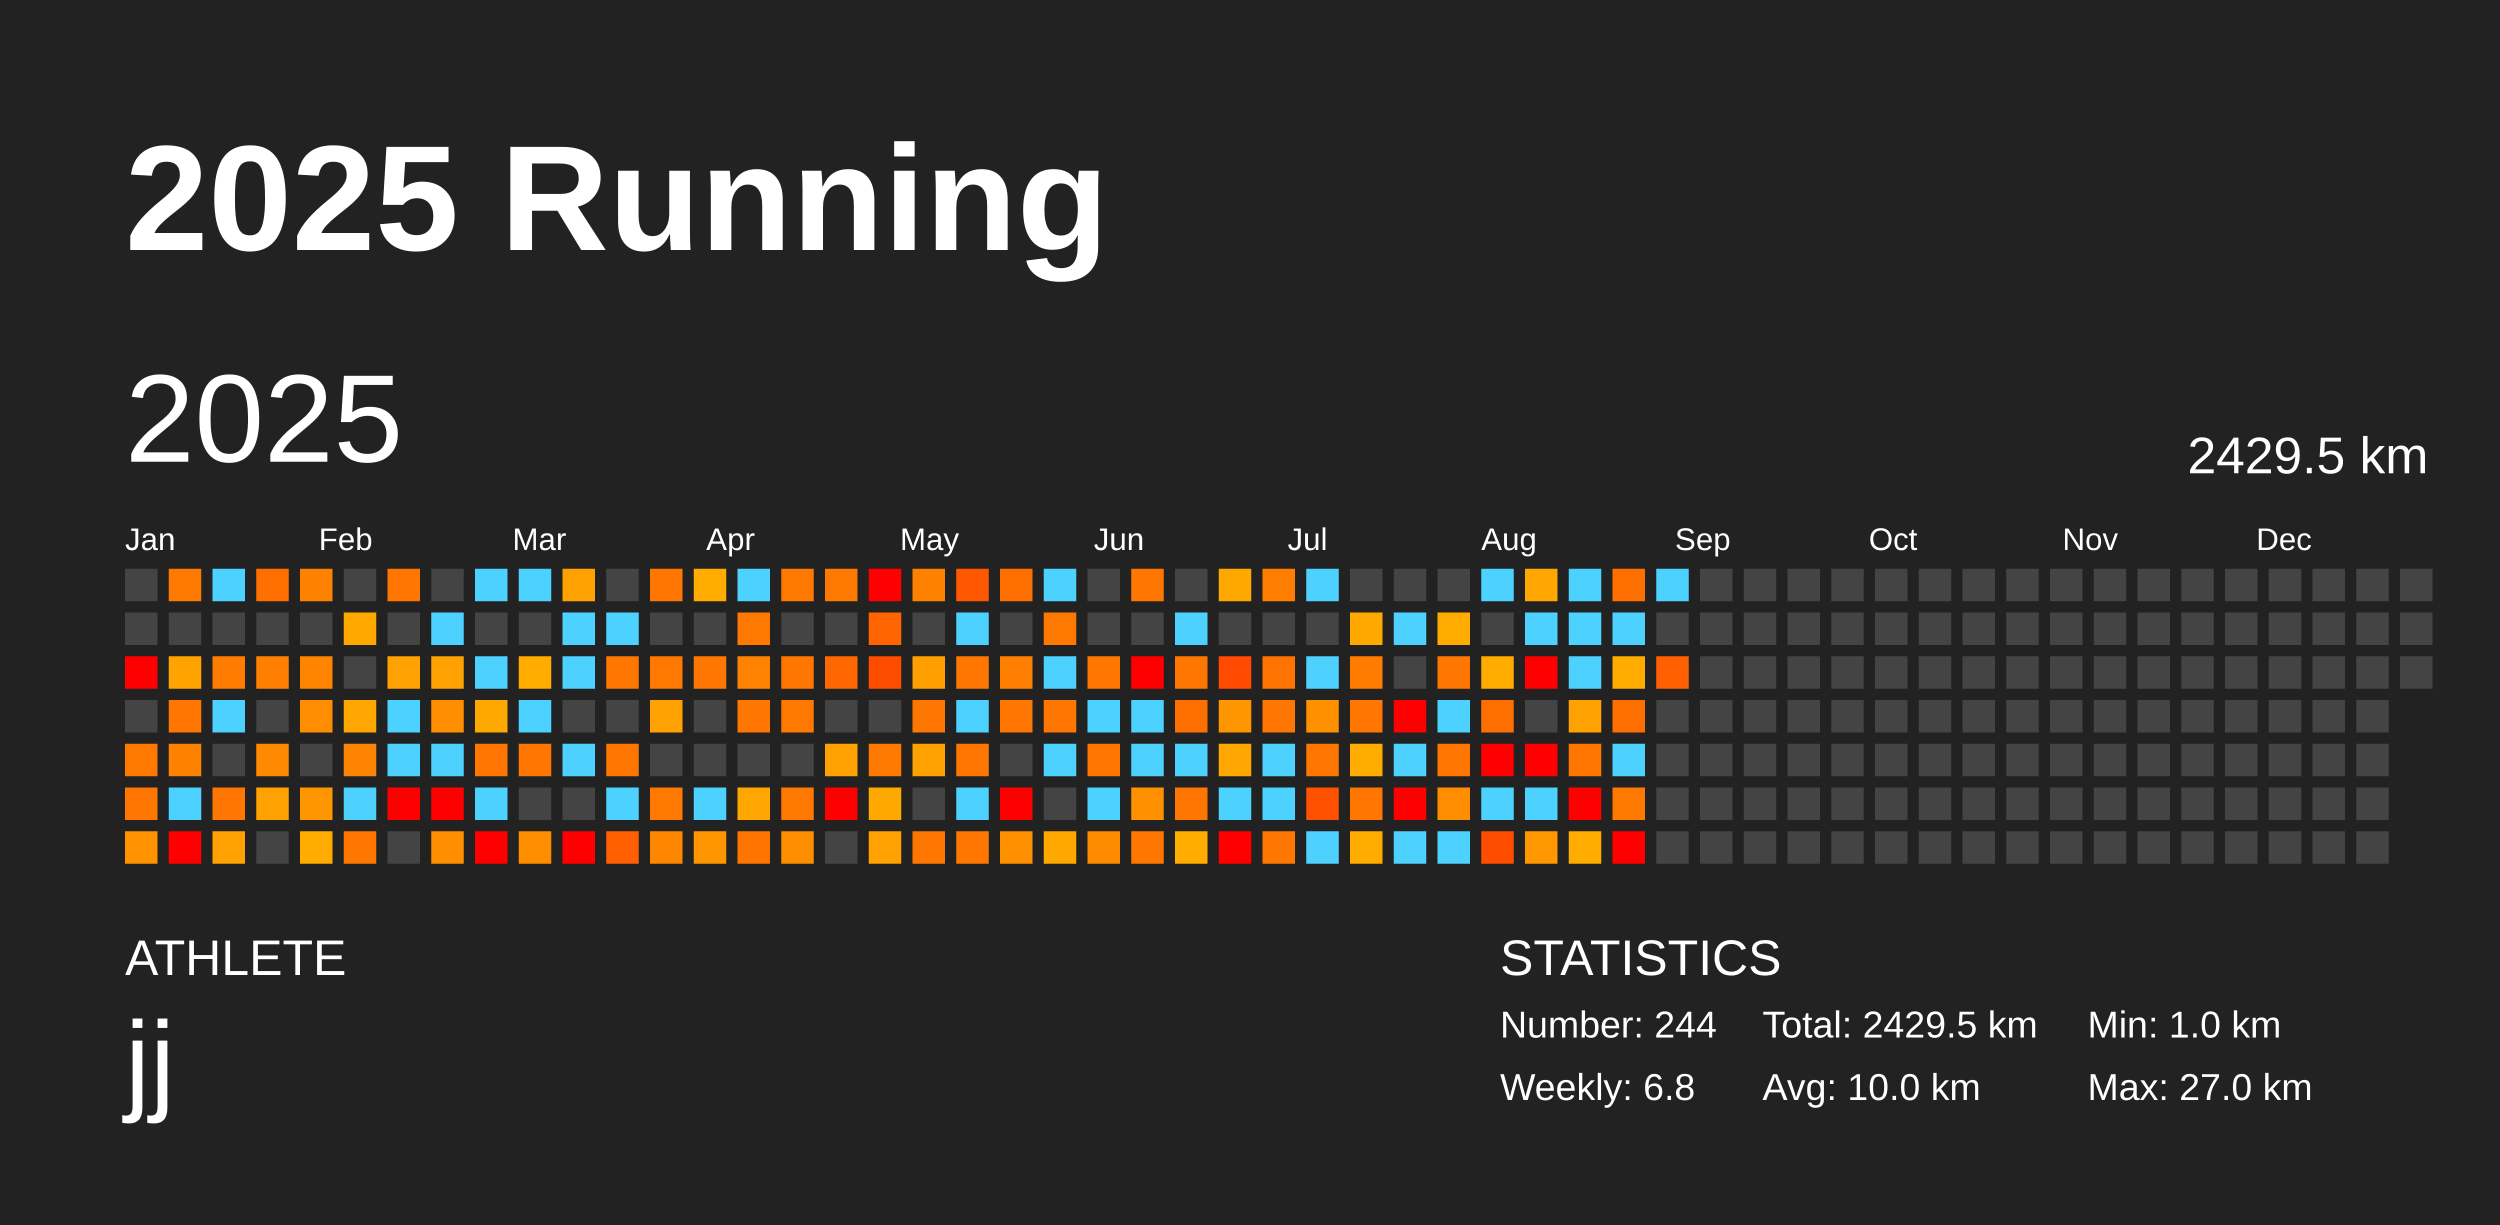
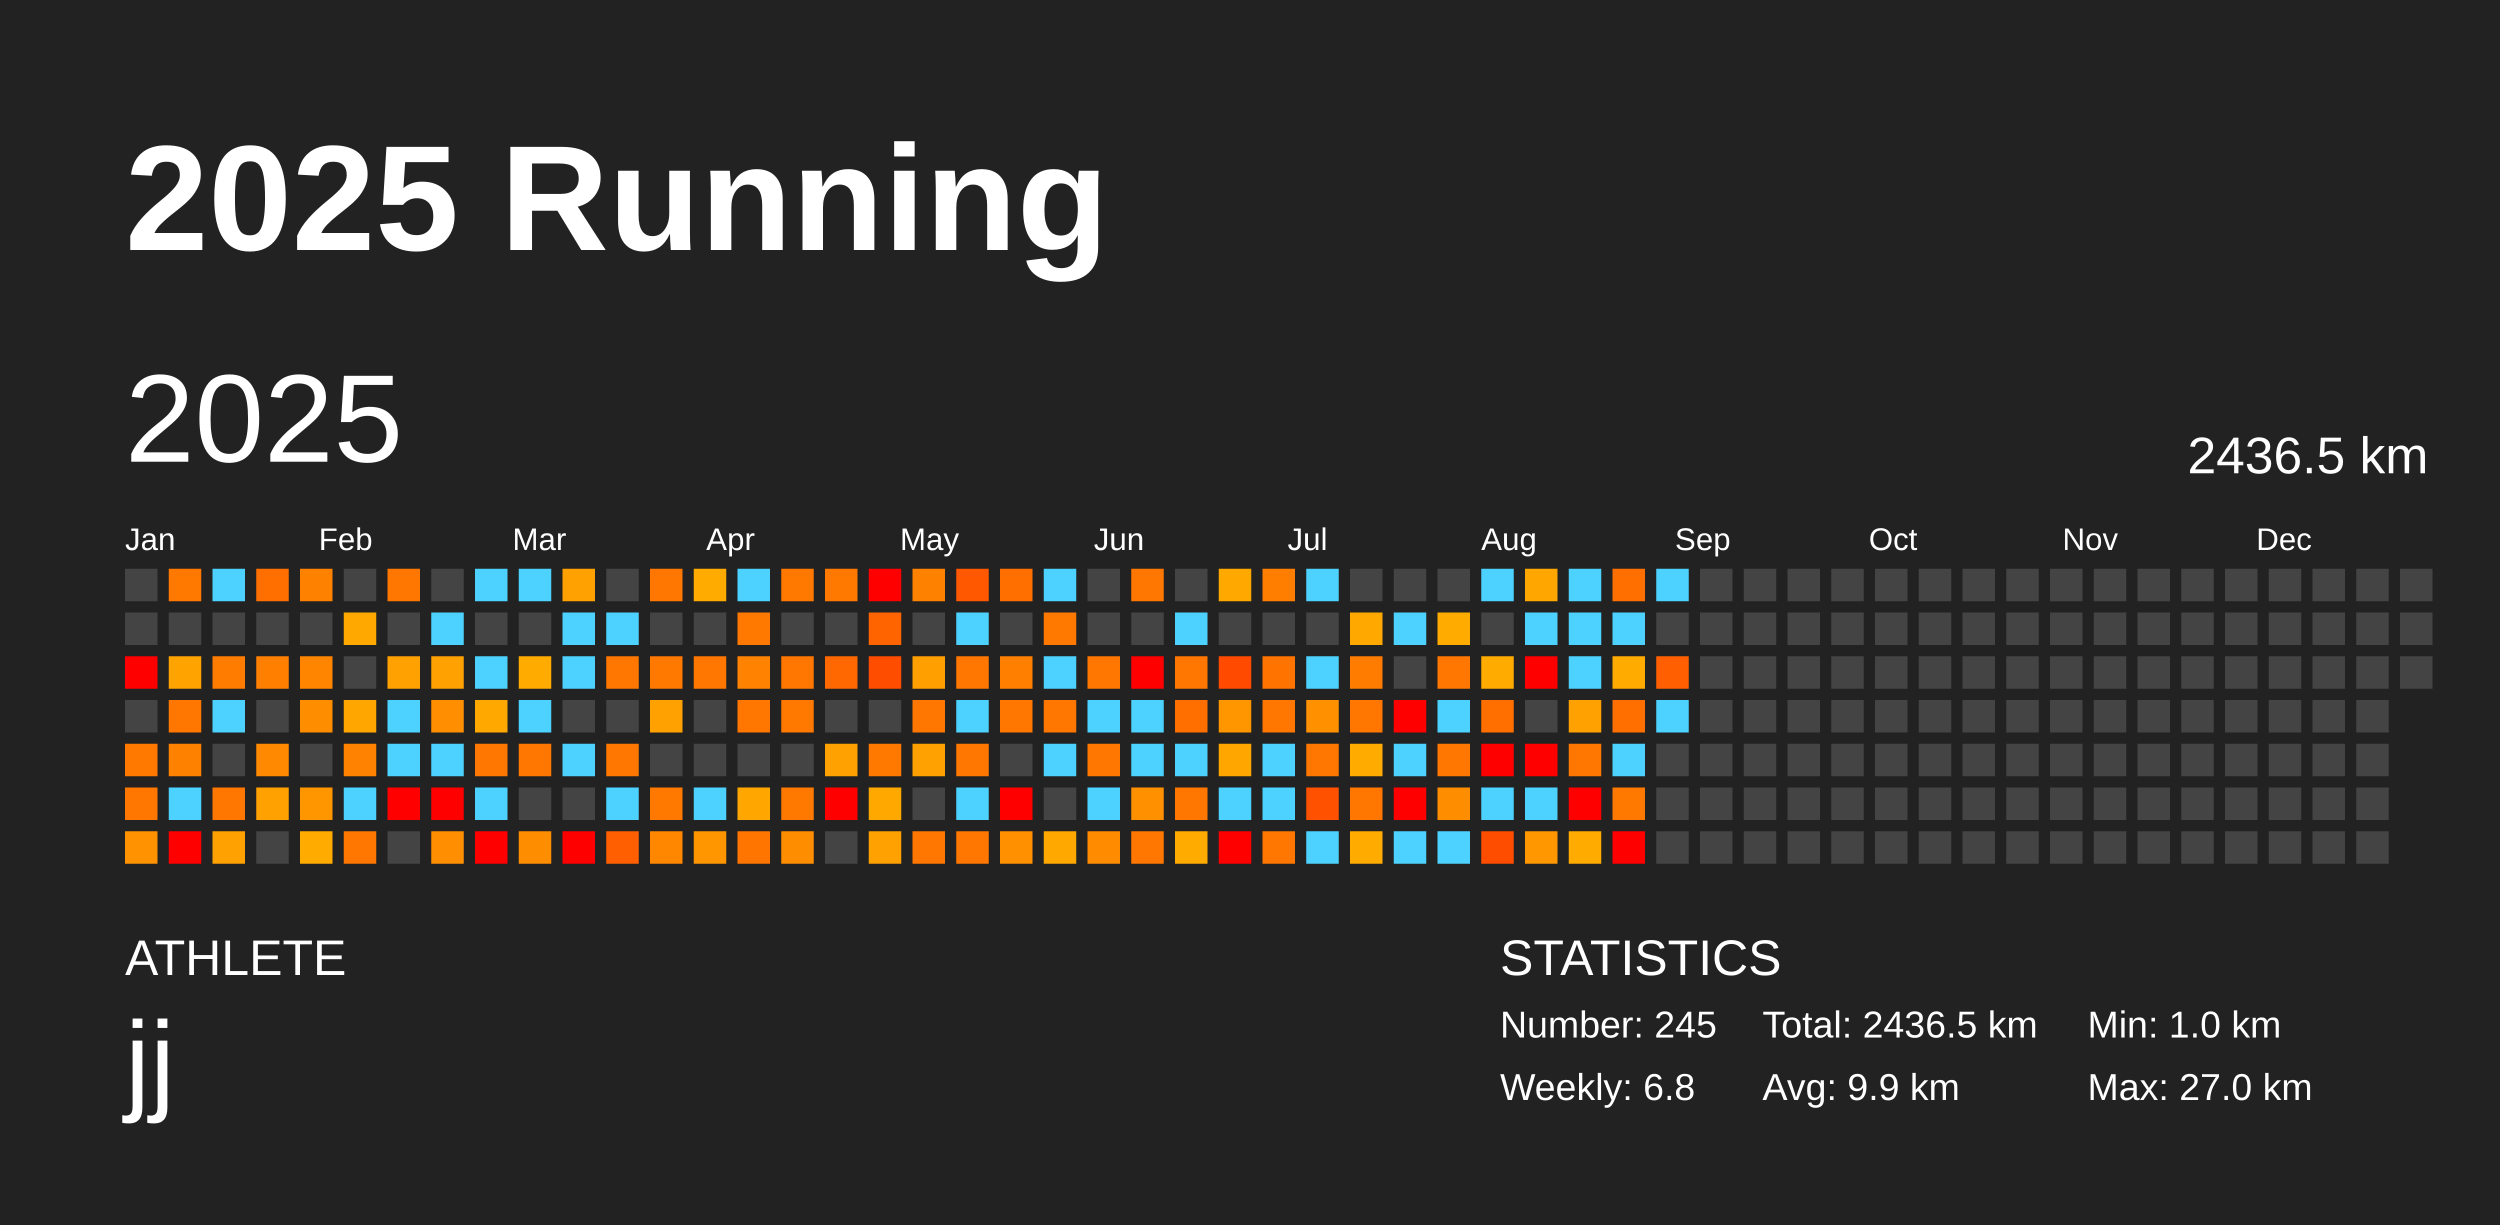
<svg xmlns="http://www.w3.org/2000/svg" baseProfile="full" height="98mm" version="1.1" viewBox="0,0,200,98" width="200mm">
  <defs />
  <rect fill="#222222" height="98" width="200" x="0" y="0" />
  <text fill="#FFFFFF" style="font-size:12px; font-family:Arial; font-weight:bold;" x="10" y="20">2025 Running</text>
  <text fill="#FFFFFF" style="font-size:4px; font-family:Arial" x="10" y="78">ATHLETE</text>
  <text fill="#FFFFFF" style="font-size:9px; font-family:Arial" x="10" y="88">jj</text>
  <text fill="#FFFFFF" style="font-size:4px; font-family:Arial" x="120" y="78">STATISTICS</text>
-   <text fill="#FFFFFF" style="font-size:3px; font-family:Arial" x="120" y="83">Number: 244</text>
+   <text fill="#FFFFFF" style="font-size:3px; font-family:Arial" x="120" y="83">Number: 245</text>
  <text fill="#FFFFFF" style="font-size:3px; font-family:Arial" x="120" y="88">Weekly: 6.8</text>
-   <text fill="#FFFFFF" style="font-size:3px; font-family:Arial" x="141" y="83">Total: 2429.5 km</text>
-   <text fill="#FFFFFF" style="font-size:3px; font-family:Arial" x="141" y="88">Avg: 10.0 km</text>
+   <text fill="#FFFFFF" style="font-size:3px; font-family:Arial" x="141" y="83">Total: 2436.5 km</text>
+   <text fill="#FFFFFF" style="font-size:3px; font-family:Arial" x="141" y="88">Avg: 9.9 km</text>
  <text fill="#FFFFFF" style="font-size:3px; font-family:Arial" x="167" y="83">Min: 1.0 km</text>
  <text fill="#FFFFFF" style="font-size:3px; font-family:Arial" x="167" y="88">Max: 27.0 km</text>
  <text dominant-baseline="hanging" fill="#FFFFFF" style="font-size:10.0px; font-family:Arial;" x="10" y="30">2025</text>
-   <text dominant-baseline="hanging" fill="#FFFFFF" style="font-size:4.125px; font-family:Arial;" x="175" y="35">2429.5 km</text>
+   <text dominant-baseline="hanging" fill="#FFFFFF" style="font-size:4.125px; font-family:Arial;" x="175" y="35">2436.5 km</text>
  <text fill="#FFFFFF" style="font-size:2.5px; font-family:Arial" x="10.0" y="44">Jan</text>
  <text fill="#FFFFFF" style="font-size:2.5px; font-family:Arial" x="25.5" y="44">Feb</text>
  <text fill="#FFFFFF" style="font-size:2.5px; font-family:Arial" x="41.0" y="44">Mar</text>
  <text fill="#FFFFFF" style="font-size:2.5px; font-family:Arial" x="56.5" y="44">Apr</text>
  <text fill="#FFFFFF" style="font-size:2.5px; font-family:Arial" x="72.0" y="44">May</text>
  <text fill="#FFFFFF" style="font-size:2.5px; font-family:Arial" x="87.5" y="44">Jun</text>
  <text fill="#FFFFFF" style="font-size:2.5px; font-family:Arial" x="103.0" y="44">Jul</text>
  <text fill="#FFFFFF" style="font-size:2.5px; font-family:Arial" x="118.5" y="44">Aug</text>
  <text fill="#FFFFFF" style="font-size:2.5px; font-family:Arial" x="134.0" y="44">Sep</text>
  <text fill="#FFFFFF" style="font-size:2.5px; font-family:Arial" x="149.5" y="44">Oct</text>
  <text fill="#FFFFFF" style="font-size:2.5px; font-family:Arial" x="165.0" y="44">Nov</text>
  <text fill="#FFFFFF" style="font-size:2.5px; font-family:Arial" x="180.5" y="44">Dec</text>
  <rect fill="#444444" height="2.6" width="2.6" x="10.0" y="45.5" />
  <rect fill="#444444" height="2.6" width="2.6" x="10.0" y="49.0" />
  <rect fill="red" height="2.6" width="2.6" x="10.0" y="52.5" />
  <rect fill="#444444" height="2.6" width="2.6" x="10.0" y="56.0" />
  <rect fill="#ff7800" height="2.6" width="2.6" x="10.0" y="59.5" />
  <rect fill="#ff7700" height="2.6" width="2.6" x="10.0" y="63.0" />
  <rect fill="#ff9200" height="2.6" width="2.6" x="10.0" y="66.5" />
  <rect fill="#ff7900" height="2.6" width="2.6" x="13.5" y="45.5" />
  <rect fill="#444444" height="2.6" width="2.6" x="13.5" y="49.0" />
  <rect fill="#ffa300" height="2.6" width="2.6" x="13.5" y="52.5" />
  <rect fill="#ff7700" height="2.6" width="2.6" x="13.5" y="56.0" />
  <rect fill="#ff8100" height="2.6" width="2.6" x="13.5" y="59.5" />
  <rect fill="#4dd2ff" height="2.6" width="2.6" x="13.5" y="63.0" />
  <rect fill="red" height="2.6" width="2.6" x="13.5" y="66.5" />
  <rect fill="#4dd2ff" height="2.6" width="2.6" x="17.0" y="45.5" />
  <rect fill="#444444" height="2.6" width="2.6" x="17.0" y="49.0" />
  <rect fill="#ff7c00" height="2.6" width="2.6" x="17.0" y="52.5" />
  <rect fill="#4dd2ff" height="2.6" width="2.6" x="17.0" y="56.0" />
  <rect fill="#444444" height="2.6" width="2.6" x="17.0" y="59.5" />
  <rect fill="#ff7700" height="2.6" width="2.6" x="17.0" y="63.0" />
  <rect fill="#ffa100" height="2.6" width="2.6" x="17.0" y="66.5" />
  <rect fill="#ff6f00" height="2.6" width="2.6" x="20.5" y="45.5" />
  <rect fill="#444444" height="2.6" width="2.6" x="20.5" y="49.0" />
  <rect fill="#ff8000" height="2.6" width="2.6" x="20.5" y="52.5" />
  <rect fill="#444444" height="2.6" width="2.6" x="20.5" y="56.0" />
  <rect fill="#ff8900" height="2.6" width="2.6" x="20.5" y="59.5" />
  <rect fill="#ffa100" height="2.6" width="2.6" x="20.5" y="63.0" />
  <rect fill="#444444" height="2.6" width="2.6" x="20.5" y="66.5" />
  <rect fill="#ff8100" height="2.6" width="2.6" x="24.0" y="45.5" />
  <rect fill="#444444" height="2.6" width="2.6" x="24.0" y="49.0" />
  <rect fill="#ff8500" height="2.6" width="2.6" x="24.0" y="52.5" />
  <rect fill="#ff8d00" height="2.6" width="2.6" x="24.0" y="56.0" />
  <rect fill="#444444" height="2.6" width="2.6" x="24.0" y="59.5" />
  <rect fill="#ff9600" height="2.6" width="2.6" x="24.0" y="63.0" />
  <rect fill="#ffab00" height="2.6" width="2.6" x="24.0" y="66.5" />
  <rect fill="#444444" height="2.6" width="2.6" x="27.5" y="45.5" />
  <rect fill="#ffa900" height="2.6" width="2.6" x="27.5" y="49.0" />
  <rect fill="#444444" height="2.6" width="2.6" x="27.5" y="52.5" />
  <rect fill="#ffa700" height="2.6" width="2.6" x="27.5" y="56.0" />
  <rect fill="#ff8300" height="2.6" width="2.6" x="27.5" y="59.5" />
  <rect fill="#4dd2ff" height="2.6" width="2.6" x="27.5" y="63.0" />
  <rect fill="#ff7700" height="2.6" width="2.6" x="27.5" y="66.5" />
  <rect fill="#ff7600" height="2.6" width="2.6" x="31.0" y="45.5" />
  <rect fill="#444444" height="2.6" width="2.6" x="31.0" y="49.0" />
  <rect fill="#ffa100" height="2.6" width="2.6" x="31.0" y="52.5" />
  <rect fill="#4dd2ff" height="2.6" width="2.6" x="31.0" y="56.0" />
  <rect fill="#4dd2ff" height="2.6" width="2.6" x="31.0" y="59.5" />
  <rect fill="red" height="2.6" width="2.6" x="31.0" y="63.0" />
  <rect fill="#444444" height="2.6" width="2.6" x="31.0" y="66.5" />
  <rect fill="#444444" height="2.6" width="2.6" x="34.5" y="45.5" />
  <rect fill="#4dd2ff" height="2.6" width="2.6" x="34.5" y="49.0" />
  <rect fill="#ffa100" height="2.6" width="2.6" x="34.5" y="52.5" />
  <rect fill="#ff8f00" height="2.6" width="2.6" x="34.5" y="56.0" />
  <rect fill="#4dd2ff" height="2.6" width="2.6" x="34.5" y="59.5" />
  <rect fill="red" height="2.6" width="2.6" x="34.5" y="63.0" />
  <rect fill="#ff8f00" height="2.6" width="2.6" x="34.5" y="66.5" />
  <rect fill="#4dd2ff" height="2.6" width="2.6" x="38.0" y="45.5" />
  <rect fill="#444444" height="2.6" width="2.6" x="38.0" y="49.0" />
  <rect fill="#4dd2ff" height="2.6" width="2.6" x="38.0" y="52.5" />
  <rect fill="#ffa900" height="2.6" width="2.6" x="38.0" y="56.0" />
  <rect fill="#ff7600" height="2.6" width="2.6" x="38.0" y="59.5" />
  <rect fill="#4dd2ff" height="2.6" width="2.6" x="38.0" y="63.0" />
  <rect fill="red" height="2.6" width="2.6" x="38.0" y="66.5" />
  <rect fill="#4dd2ff" height="2.6" width="2.6" x="41.5" y="45.5" />
  <rect fill="#444444" height="2.6" width="2.6" x="41.5" y="49.0" />
  <rect fill="#ffab00" height="2.6" width="2.6" x="41.5" y="52.5" />
  <rect fill="#4dd2ff" height="2.6" width="2.6" x="41.5" y="56.0" />
  <rect fill="#ff7600" height="2.6" width="2.6" x="41.5" y="59.5" />
  <rect fill="#444444" height="2.6" width="2.6" x="41.5" y="63.0" />
  <rect fill="#ff8d00" height="2.6" width="2.6" x="41.5" y="66.5" />
  <rect fill="#ffa100" height="2.6" width="2.6" x="45.0" y="45.5" />
  <rect fill="#4dd2ff" height="2.6" width="2.6" x="45.0" y="49.0" />
  <rect fill="#4dd2ff" height="2.6" width="2.6" x="45.0" y="52.5" />
  <rect fill="#444444" height="2.6" width="2.6" x="45.0" y="56.0" />
  <rect fill="#4dd2ff" height="2.6" width="2.6" x="45.0" y="59.5" />
  <rect fill="#444444" height="2.6" width="2.6" x="45.0" y="63.0" />
  <rect fill="red" height="2.6" width="2.6" x="45.0" y="66.5" />
  <rect fill="#444444" height="2.6" width="2.6" x="48.5" y="45.5" />
  <rect fill="#4dd2ff" height="2.6" width="2.6" x="48.5" y="49.0" />
  <rect fill="#ff7600" height="2.6" width="2.6" x="48.5" y="52.5" />
  <rect fill="#444444" height="2.6" width="2.6" x="48.5" y="56.0" />
  <rect fill="#ff7700" height="2.6" width="2.6" x="48.5" y="59.5" />
  <rect fill="#4dd2ff" height="2.6" width="2.6" x="48.5" y="63.0" />
  <rect fill="#ff5f00" height="2.6" width="2.6" x="48.5" y="66.5" />
  <rect fill="#ff7700" height="2.6" width="2.6" x="52.0" y="45.5" />
  <rect fill="#444444" height="2.6" width="2.6" x="52.0" y="49.0" />
  <rect fill="#ff7800" height="2.6" width="2.6" x="52.0" y="52.5" />
  <rect fill="#ffa100" height="2.6" width="2.6" x="52.0" y="56.0" />
  <rect fill="#444444" height="2.6" width="2.6" x="52.0" y="59.5" />
  <rect fill="#ff7800" height="2.6" width="2.6" x="52.0" y="63.0" />
  <rect fill="#ff8700" height="2.6" width="2.6" x="52.0" y="66.5" />
  <rect fill="#ffab00" height="2.6" width="2.6" x="55.5" y="45.5" />
  <rect fill="#444444" height="2.6" width="2.6" x="55.5" y="49.0" />
  <rect fill="#ff7700" height="2.6" width="2.6" x="55.5" y="52.5" />
  <rect fill="#444444" height="2.6" width="2.6" x="55.5" y="56.0" />
  <rect fill="#444444" height="2.6" width="2.6" x="55.5" y="59.5" />
  <rect fill="#4dd2ff" height="2.6" width="2.6" x="55.5" y="63.0" />
  <rect fill="#ff9600" height="2.6" width="2.6" x="55.5" y="66.5" />
  <rect fill="#4dd2ff" height="2.6" width="2.6" x="59.0" y="45.5" />
  <rect fill="#ff7800" height="2.6" width="2.6" x="59.0" y="49.0" />
  <rect fill="#ff8300" height="2.6" width="2.6" x="59.0" y="52.5" />
  <rect fill="#ff7700" height="2.6" width="2.6" x="59.0" y="56.0" />
  <rect fill="#444444" height="2.6" width="2.6" x="59.0" y="59.5" />
  <rect fill="#ffa700" height="2.6" width="2.6" x="59.0" y="63.0" />
  <rect fill="#ff7500" height="2.6" width="2.6" x="59.0" y="66.5" />
  <rect fill="#ff7800" height="2.6" width="2.6" x="62.5" y="45.5" />
  <rect fill="#444444" height="2.6" width="2.6" x="62.5" y="49.0" />
  <rect fill="#ff7700" height="2.6" width="2.6" x="62.5" y="52.5" />
  <rect fill="#ff7800" height="2.6" width="2.6" x="62.5" y="56.0" />
  <rect fill="#444444" height="2.6" width="2.6" x="62.5" y="59.5" />
  <rect fill="#ff7900" height="2.6" width="2.6" x="62.5" y="63.0" />
  <rect fill="#ff8d00" height="2.6" width="2.6" x="62.5" y="66.5" />
  <rect fill="#ff7800" height="2.6" width="2.6" x="66.0" y="45.5" />
  <rect fill="#444444" height="2.6" width="2.6" x="66.0" y="49.0" />
  <rect fill="#ff6800" height="2.6" width="2.6" x="66.0" y="52.5" />
  <rect fill="#444444" height="2.6" width="2.6" x="66.0" y="56.0" />
  <rect fill="#ffa100" height="2.6" width="2.6" x="66.0" y="59.5" />
  <rect fill="red" height="2.6" width="2.6" x="66.0" y="63.0" />
  <rect fill="#444444" height="2.6" width="2.6" x="66.0" y="66.5" />
  <rect fill="red" height="2.6" width="2.6" x="69.5" y="45.5" />
  <rect fill="#ff6400" height="2.6" width="2.6" x="69.5" y="49.0" />
  <rect fill="#ff4d00" height="2.6" width="2.6" x="69.5" y="52.5" />
  <rect fill="#444444" height="2.6" width="2.6" x="69.5" y="56.0" />
  <rect fill="#ff7800" height="2.6" width="2.6" x="69.5" y="59.5" />
  <rect fill="#ffa900" height="2.6" width="2.6" x="69.5" y="63.0" />
  <rect fill="#ffa100" height="2.6" width="2.6" x="69.5" y="66.5" />
  <rect fill="#ff8100" height="2.6" width="2.6" x="73.0" y="45.5" />
  <rect fill="#444444" height="2.6" width="2.6" x="73.0" y="49.0" />
  <rect fill="#ffa000" height="2.6" width="2.6" x="73.0" y="52.5" />
  <rect fill="#ff7700" height="2.6" width="2.6" x="73.0" y="56.0" />
  <rect fill="#ffa100" height="2.6" width="2.6" x="73.0" y="59.5" />
  <rect fill="#444444" height="2.6" width="2.6" x="73.0" y="63.0" />
  <rect fill="#ff7700" height="2.6" width="2.6" x="73.0" y="66.5" />
  <rect fill="#ff5800" height="2.6" width="2.6" x="76.5" y="45.5" />
  <rect fill="#4dd2ff" height="2.6" width="2.6" x="76.5" y="49.0" />
  <rect fill="#ff7700" height="2.6" width="2.6" x="76.5" y="52.5" />
  <rect fill="#4dd2ff" height="2.6" width="2.6" x="76.5" y="56.0" />
  <rect fill="#ff7700" height="2.6" width="2.6" x="76.5" y="59.5" />
  <rect fill="#4dd2ff" height="2.6" width="2.6" x="76.5" y="63.0" />
  <rect fill="#ff7700" height="2.6" width="2.6" x="76.5" y="66.5" />
  <rect fill="#ff6f00" height="2.6" width="2.6" x="80.0" y="45.5" />
  <rect fill="#444444" height="2.6" width="2.6" x="80.0" y="49.0" />
  <rect fill="#ff7f00" height="2.6" width="2.6" x="80.0" y="52.5" />
  <rect fill="#ff7700" height="2.6" width="2.6" x="80.0" y="56.0" />
  <rect fill="#444444" height="2.6" width="2.6" x="80.0" y="59.5" />
  <rect fill="red" height="2.6" width="2.6" x="80.0" y="63.0" />
  <rect fill="#ff9000" height="2.6" width="2.6" x="80.0" y="66.5" />
  <rect fill="#4dd2ff" height="2.6" width="2.6" x="83.5" y="45.5" />
  <rect fill="#ff7800" height="2.6" width="2.6" x="83.5" y="49.0" />
  <rect fill="#4dd2ff" height="2.6" width="2.6" x="83.5" y="52.5" />
  <rect fill="#ff7700" height="2.6" width="2.6" x="83.5" y="56.0" />
  <rect fill="#4dd2ff" height="2.6" width="2.6" x="83.5" y="59.5" />
  <rect fill="#444444" height="2.6" width="2.6" x="83.5" y="63.0" />
  <rect fill="#ffa800" height="2.6" width="2.6" x="83.5" y="66.5" />
  <rect fill="#444444" height="2.6" width="2.6" x="87.0" y="45.5" />
  <rect fill="#444444" height="2.6" width="2.6" x="87.0" y="49.0" />
  <rect fill="#ff7700" height="2.6" width="2.6" x="87.0" y="52.5" />
  <rect fill="#4dd2ff" height="2.6" width="2.6" x="87.0" y="56.0" />
  <rect fill="#ff7700" height="2.6" width="2.6" x="87.0" y="59.5" />
  <rect fill="#4dd2ff" height="2.6" width="2.6" x="87.0" y="63.0" />
  <rect fill="#ff8b00" height="2.6" width="2.6" x="87.0" y="66.5" />
  <rect fill="#ff7700" height="2.6" width="2.6" x="90.5" y="45.5" />
  <rect fill="#444444" height="2.6" width="2.6" x="90.5" y="49.0" />
  <rect fill="red" height="2.6" width="2.6" x="90.5" y="52.5" />
  <rect fill="#4dd2ff" height="2.6" width="2.6" x="90.5" y="56.0" />
  <rect fill="#4dd2ff" height="2.6" width="2.6" x="90.5" y="59.5" />
  <rect fill="#ff9000" height="2.6" width="2.6" x="90.5" y="63.0" />
  <rect fill="#ff7700" height="2.6" width="2.6" x="90.5" y="66.5" />
  <rect fill="#444444" height="2.6" width="2.6" x="94.0" y="45.5" />
  <rect fill="#4dd2ff" height="2.6" width="2.6" x="94.0" y="49.0" />
  <rect fill="#ff7700" height="2.6" width="2.6" x="94.0" y="52.5" />
  <rect fill="#ff6f00" height="2.6" width="2.6" x="94.0" y="56.0" />
  <rect fill="#4dd2ff" height="2.6" width="2.6" x="94.0" y="59.5" />
  <rect fill="#ff7600" height="2.6" width="2.6" x="94.0" y="63.0" />
  <rect fill="#ffab00" height="2.6" width="2.6" x="94.0" y="66.5" />
  <rect fill="#ffa900" height="2.6" width="2.6" x="97.5" y="45.5" />
  <rect fill="#444444" height="2.6" width="2.6" x="97.5" y="49.0" />
  <rect fill="#ff4a00" height="2.6" width="2.6" x="97.5" y="52.5" />
  <rect fill="#ff9600" height="2.6" width="2.6" x="97.5" y="56.0" />
  <rect fill="#ffa700" height="2.6" width="2.6" x="97.5" y="59.5" />
  <rect fill="#4dd2ff" height="2.6" width="2.6" x="97.5" y="63.0" />
  <rect fill="red" height="2.6" width="2.6" x="97.5" y="66.5" />
  <rect fill="#ff7e00" height="2.6" width="2.6" x="101.0" y="45.5" />
  <rect fill="#444444" height="2.6" width="2.6" x="101.0" y="49.0" />
  <rect fill="#ff7400" height="2.6" width="2.6" x="101.0" y="52.5" />
  <rect fill="#ff7700" height="2.6" width="2.6" x="101.0" y="56.0" />
  <rect fill="#4dd2ff" height="2.6" width="2.6" x="101.0" y="59.5" />
  <rect fill="#4dd2ff" height="2.6" width="2.6" x="101.0" y="63.0" />
  <rect fill="#ff7700" height="2.6" width="2.6" x="101.0" y="66.5" />
  <rect fill="#4dd2ff" height="2.6" width="2.6" x="104.5" y="45.5" />
  <rect fill="#444444" height="2.6" width="2.6" x="104.5" y="49.0" />
  <rect fill="#4dd2ff" height="2.6" width="2.6" x="104.5" y="52.5" />
  <rect fill="#ff9000" height="2.6" width="2.6" x="104.5" y="56.0" />
  <rect fill="#ff7700" height="2.6" width="2.6" x="104.5" y="59.5" />
  <rect fill="#ff5100" height="2.6" width="2.6" x="104.5" y="63.0" />
  <rect fill="#4dd2ff" height="2.6" width="2.6" x="104.5" y="66.5" />
  <rect fill="#444444" height="2.6" width="2.6" x="108.0" y="45.5" />
  <rect fill="#ffa900" height="2.6" width="2.6" x="108.0" y="49.0" />
  <rect fill="#ff7c00" height="2.6" width="2.6" x="108.0" y="52.5" />
  <rect fill="#ff7700" height="2.6" width="2.6" x="108.0" y="56.0" />
  <rect fill="#ffab00" height="2.6" width="2.6" x="108.0" y="59.5" />
  <rect fill="#ff7700" height="2.6" width="2.6" x="108.0" y="63.0" />
  <rect fill="#ffab00" height="2.6" width="2.6" x="108.0" y="66.5" />
  <rect fill="#444444" height="2.6" width="2.6" x="111.5" y="45.5" />
  <rect fill="#4dd2ff" height="2.6" width="2.6" x="111.5" y="49.0" />
  <rect fill="#444444" height="2.6" width="2.6" x="111.5" y="52.5" />
  <rect fill="red" height="2.6" width="2.6" x="111.5" y="56.0" />
  <rect fill="#4dd2ff" height="2.6" width="2.6" x="111.5" y="59.5" />
  <rect fill="red" height="2.6" width="2.6" x="111.5" y="63.0" />
  <rect fill="#4dd2ff" height="2.6" width="2.6" x="111.5" y="66.5" />
  <rect fill="#444444" height="2.6" width="2.6" x="115.0" y="45.5" />
  <rect fill="#ffab00" height="2.6" width="2.6" x="115.0" y="49.0" />
  <rect fill="#ff7700" height="2.6" width="2.6" x="115.0" y="52.5" />
  <rect fill="#4dd2ff" height="2.6" width="2.6" x="115.0" y="56.0" />
  <rect fill="#ff7700" height="2.6" width="2.6" x="115.0" y="59.5" />
  <rect fill="#ff8d00" height="2.6" width="2.6" x="115.0" y="63.0" />
  <rect fill="#4dd2ff" height="2.6" width="2.6" x="115.0" y="66.5" />
  <rect fill="#4dd2ff" height="2.6" width="2.6" x="118.5" y="45.5" />
  <rect fill="#444444" height="2.6" width="2.6" x="118.5" y="49.0" />
  <rect fill="#ffab00" height="2.6" width="2.6" x="118.5" y="52.5" />
  <rect fill="#ff6f00" height="2.6" width="2.6" x="118.5" y="56.0" />
  <rect fill="red" height="2.6" width="2.6" x="118.5" y="59.5" />
  <rect fill="#4dd2ff" height="2.6" width="2.6" x="118.5" y="63.0" />
  <rect fill="#ff4d00" height="2.6" width="2.6" x="118.5" y="66.5" />
  <rect fill="#ffa600" height="2.6" width="2.6" x="122.0" y="45.5" />
  <rect fill="#4dd2ff" height="2.6" width="2.6" x="122.0" y="49.0" />
  <rect fill="red" height="2.6" width="2.6" x="122.0" y="52.5" />
  <rect fill="#444444" height="2.6" width="2.6" x="122.0" y="56.0" />
  <rect fill="red" height="2.6" width="2.6" x="122.0" y="59.5" />
  <rect fill="#4dd2ff" height="2.6" width="2.6" x="122.0" y="63.0" />
  <rect fill="#ff9700" height="2.6" width="2.6" x="122.0" y="66.5" />
  <rect fill="#4dd2ff" height="2.6" width="2.6" x="125.5" y="45.5" />
  <rect fill="#4dd2ff" height="2.6" width="2.6" x="125.5" y="49.0" />
  <rect fill="#4dd2ff" height="2.6" width="2.6" x="125.5" y="52.5" />
  <rect fill="#ffa100" height="2.6" width="2.6" x="125.5" y="56.0" />
  <rect fill="#ff7700" height="2.6" width="2.6" x="125.5" y="59.5" />
  <rect fill="red" height="2.6" width="2.6" x="125.5" y="63.0" />
  <rect fill="#ffab00" height="2.6" width="2.6" x="125.5" y="66.5" />
  <rect fill="#ff6f00" height="2.6" width="2.6" x="129.0" y="45.5" />
  <rect fill="#4dd2ff" height="2.6" width="2.6" x="129.0" y="49.0" />
  <rect fill="#ffab00" height="2.6" width="2.6" x="129.0" y="52.5" />
  <rect fill="#ff6f00" height="2.6" width="2.6" x="129.0" y="56.0" />
  <rect fill="#4dd2ff" height="2.6" width="2.6" x="129.0" y="59.5" />
  <rect fill="#ff7800" height="2.6" width="2.6" x="129.0" y="63.0" />
  <rect fill="red" height="2.6" width="2.6" x="129.0" y="66.5" />
  <rect fill="#4dd2ff" height="2.6" width="2.6" x="132.5" y="45.5" />
  <rect fill="#444444" height="2.6" width="2.6" x="132.5" y="49.0" />
  <rect fill="#ff5f00" height="2.6" width="2.6" x="132.5" y="52.5" />
-   <rect fill="#444444" height="2.6" width="2.6" x="132.5" y="56.0" />
+   <rect fill="#4dd2ff" height="2.6" width="2.6" x="132.5" y="56.0" />
  <rect fill="#444444" height="2.6" width="2.6" x="132.5" y="59.5" />
  <rect fill="#444444" height="2.6" width="2.6" x="132.5" y="63.0" />
  <rect fill="#444444" height="2.6" width="2.6" x="132.5" y="66.5" />
  <rect fill="#444444" height="2.6" width="2.6" x="136.0" y="45.5" />
  <rect fill="#444444" height="2.6" width="2.6" x="136.0" y="49.0" />
  <rect fill="#444444" height="2.6" width="2.6" x="136.0" y="52.5" />
  <rect fill="#444444" height="2.6" width="2.6" x="136.0" y="56.0" />
  <rect fill="#444444" height="2.6" width="2.6" x="136.0" y="59.5" />
  <rect fill="#444444" height="2.6" width="2.6" x="136.0" y="63.0" />
  <rect fill="#444444" height="2.6" width="2.6" x="136.0" y="66.5" />
  <rect fill="#444444" height="2.6" width="2.6" x="139.5" y="45.5" />
  <rect fill="#444444" height="2.6" width="2.6" x="139.5" y="49.0" />
  <rect fill="#444444" height="2.6" width="2.6" x="139.5" y="52.5" />
  <rect fill="#444444" height="2.6" width="2.6" x="139.5" y="56.0" />
  <rect fill="#444444" height="2.6" width="2.6" x="139.5" y="59.5" />
  <rect fill="#444444" height="2.6" width="2.6" x="139.5" y="63.0" />
  <rect fill="#444444" height="2.6" width="2.6" x="139.5" y="66.5" />
  <rect fill="#444444" height="2.6" width="2.6" x="143.0" y="45.5" />
  <rect fill="#444444" height="2.6" width="2.6" x="143.0" y="49.0" />
  <rect fill="#444444" height="2.6" width="2.6" x="143.0" y="52.5" />
  <rect fill="#444444" height="2.6" width="2.6" x="143.0" y="56.0" />
  <rect fill="#444444" height="2.6" width="2.6" x="143.0" y="59.5" />
  <rect fill="#444444" height="2.6" width="2.6" x="143.0" y="63.0" />
  <rect fill="#444444" height="2.6" width="2.6" x="143.0" y="66.5" />
  <rect fill="#444444" height="2.6" width="2.6" x="146.5" y="45.5" />
  <rect fill="#444444" height="2.6" width="2.6" x="146.5" y="49.0" />
  <rect fill="#444444" height="2.6" width="2.6" x="146.5" y="52.5" />
  <rect fill="#444444" height="2.6" width="2.6" x="146.5" y="56.0" />
  <rect fill="#444444" height="2.6" width="2.6" x="146.5" y="59.5" />
  <rect fill="#444444" height="2.6" width="2.6" x="146.5" y="63.0" />
  <rect fill="#444444" height="2.6" width="2.6" x="146.5" y="66.5" />
  <rect fill="#444444" height="2.6" width="2.6" x="150.0" y="45.5" />
  <rect fill="#444444" height="2.6" width="2.6" x="150.0" y="49.0" />
  <rect fill="#444444" height="2.6" width="2.6" x="150.0" y="52.5" />
  <rect fill="#444444" height="2.6" width="2.6" x="150.0" y="56.0" />
  <rect fill="#444444" height="2.6" width="2.6" x="150.0" y="59.5" />
  <rect fill="#444444" height="2.6" width="2.6" x="150.0" y="63.0" />
  <rect fill="#444444" height="2.6" width="2.6" x="150.0" y="66.5" />
  <rect fill="#444444" height="2.6" width="2.6" x="153.5" y="45.5" />
  <rect fill="#444444" height="2.6" width="2.6" x="153.5" y="49.0" />
  <rect fill="#444444" height="2.6" width="2.6" x="153.5" y="52.5" />
  <rect fill="#444444" height="2.6" width="2.6" x="153.5" y="56.0" />
  <rect fill="#444444" height="2.6" width="2.6" x="153.5" y="59.5" />
  <rect fill="#444444" height="2.6" width="2.6" x="153.5" y="63.0" />
  <rect fill="#444444" height="2.6" width="2.6" x="153.5" y="66.5" />
  <rect fill="#444444" height="2.6" width="2.6" x="157.0" y="45.5" />
  <rect fill="#444444" height="2.6" width="2.6" x="157.0" y="49.0" />
  <rect fill="#444444" height="2.6" width="2.6" x="157.0" y="52.5" />
  <rect fill="#444444" height="2.6" width="2.6" x="157.0" y="56.0" />
  <rect fill="#444444" height="2.6" width="2.6" x="157.0" y="59.5" />
  <rect fill="#444444" height="2.6" width="2.6" x="157.0" y="63.0" />
  <rect fill="#444444" height="2.6" width="2.6" x="157.0" y="66.5" />
  <rect fill="#444444" height="2.6" width="2.6" x="160.5" y="45.5" />
  <rect fill="#444444" height="2.6" width="2.6" x="160.5" y="49.0" />
  <rect fill="#444444" height="2.6" width="2.6" x="160.5" y="52.5" />
  <rect fill="#444444" height="2.6" width="2.6" x="160.5" y="56.0" />
  <rect fill="#444444" height="2.6" width="2.6" x="160.5" y="59.5" />
  <rect fill="#444444" height="2.6" width="2.6" x="160.5" y="63.0" />
  <rect fill="#444444" height="2.6" width="2.6" x="160.5" y="66.5" />
  <rect fill="#444444" height="2.6" width="2.6" x="164.0" y="45.5" />
  <rect fill="#444444" height="2.6" width="2.6" x="164.0" y="49.0" />
  <rect fill="#444444" height="2.6" width="2.6" x="164.0" y="52.5" />
  <rect fill="#444444" height="2.6" width="2.6" x="164.0" y="56.0" />
  <rect fill="#444444" height="2.6" width="2.6" x="164.0" y="59.5" />
  <rect fill="#444444" height="2.6" width="2.6" x="164.0" y="63.0" />
  <rect fill="#444444" height="2.6" width="2.6" x="164.0" y="66.5" />
  <rect fill="#444444" height="2.6" width="2.6" x="167.5" y="45.5" />
  <rect fill="#444444" height="2.6" width="2.6" x="167.5" y="49.0" />
  <rect fill="#444444" height="2.6" width="2.6" x="167.5" y="52.5" />
  <rect fill="#444444" height="2.6" width="2.6" x="167.5" y="56.0" />
  <rect fill="#444444" height="2.6" width="2.6" x="167.5" y="59.5" />
  <rect fill="#444444" height="2.6" width="2.6" x="167.5" y="63.0" />
  <rect fill="#444444" height="2.6" width="2.6" x="167.5" y="66.5" />
  <rect fill="#444444" height="2.6" width="2.6" x="171.0" y="45.5" />
  <rect fill="#444444" height="2.6" width="2.6" x="171.0" y="49.0" />
  <rect fill="#444444" height="2.6" width="2.6" x="171.0" y="52.5" />
  <rect fill="#444444" height="2.6" width="2.6" x="171.0" y="56.0" />
  <rect fill="#444444" height="2.6" width="2.6" x="171.0" y="59.5" />
  <rect fill="#444444" height="2.6" width="2.6" x="171.0" y="63.0" />
  <rect fill="#444444" height="2.6" width="2.6" x="171.0" y="66.5" />
  <rect fill="#444444" height="2.6" width="2.6" x="174.5" y="45.5" />
  <rect fill="#444444" height="2.6" width="2.6" x="174.5" y="49.0" />
  <rect fill="#444444" height="2.6" width="2.6" x="174.5" y="52.5" />
  <rect fill="#444444" height="2.6" width="2.6" x="174.5" y="56.0" />
  <rect fill="#444444" height="2.6" width="2.6" x="174.5" y="59.5" />
  <rect fill="#444444" height="2.6" width="2.6" x="174.5" y="63.0" />
  <rect fill="#444444" height="2.6" width="2.6" x="174.5" y="66.5" />
  <rect fill="#444444" height="2.6" width="2.6" x="178.0" y="45.5" />
  <rect fill="#444444" height="2.6" width="2.6" x="178.0" y="49.0" />
  <rect fill="#444444" height="2.6" width="2.6" x="178.0" y="52.5" />
  <rect fill="#444444" height="2.6" width="2.6" x="178.0" y="56.0" />
  <rect fill="#444444" height="2.6" width="2.6" x="178.0" y="59.5" />
  <rect fill="#444444" height="2.6" width="2.6" x="178.0" y="63.0" />
  <rect fill="#444444" height="2.6" width="2.6" x="178.0" y="66.5" />
  <rect fill="#444444" height="2.6" width="2.6" x="181.5" y="45.5" />
  <rect fill="#444444" height="2.6" width="2.6" x="181.5" y="49.0" />
  <rect fill="#444444" height="2.6" width="2.6" x="181.5" y="52.5" />
  <rect fill="#444444" height="2.6" width="2.6" x="181.5" y="56.0" />
  <rect fill="#444444" height="2.6" width="2.6" x="181.5" y="59.5" />
  <rect fill="#444444" height="2.6" width="2.6" x="181.5" y="63.0" />
  <rect fill="#444444" height="2.6" width="2.6" x="181.5" y="66.5" />
  <rect fill="#444444" height="2.6" width="2.6" x="185.0" y="45.5" />
  <rect fill="#444444" height="2.6" width="2.6" x="185.0" y="49.0" />
  <rect fill="#444444" height="2.6" width="2.6" x="185.0" y="52.5" />
  <rect fill="#444444" height="2.6" width="2.6" x="185.0" y="56.0" />
  <rect fill="#444444" height="2.6" width="2.6" x="185.0" y="59.5" />
  <rect fill="#444444" height="2.6" width="2.6" x="185.0" y="63.0" />
  <rect fill="#444444" height="2.6" width="2.6" x="185.0" y="66.5" />
  <rect fill="#444444" height="2.6" width="2.6" x="188.5" y="45.5" />
  <rect fill="#444444" height="2.6" width="2.6" x="188.5" y="49.0" />
  <rect fill="#444444" height="2.6" width="2.6" x="188.5" y="52.5" />
  <rect fill="#444444" height="2.6" width="2.6" x="188.5" y="56.0" />
  <rect fill="#444444" height="2.6" width="2.6" x="188.5" y="59.5" />
  <rect fill="#444444" height="2.6" width="2.6" x="188.5" y="63.0" />
  <rect fill="#444444" height="2.6" width="2.6" x="188.5" y="66.5" />
  <rect fill="#444444" height="2.6" width="2.6" x="192.0" y="45.5" />
  <rect fill="#444444" height="2.6" width="2.6" x="192.0" y="49.0" />
  <rect fill="#444444" height="2.6" width="2.6" x="192.0" y="52.5" />
</svg>
